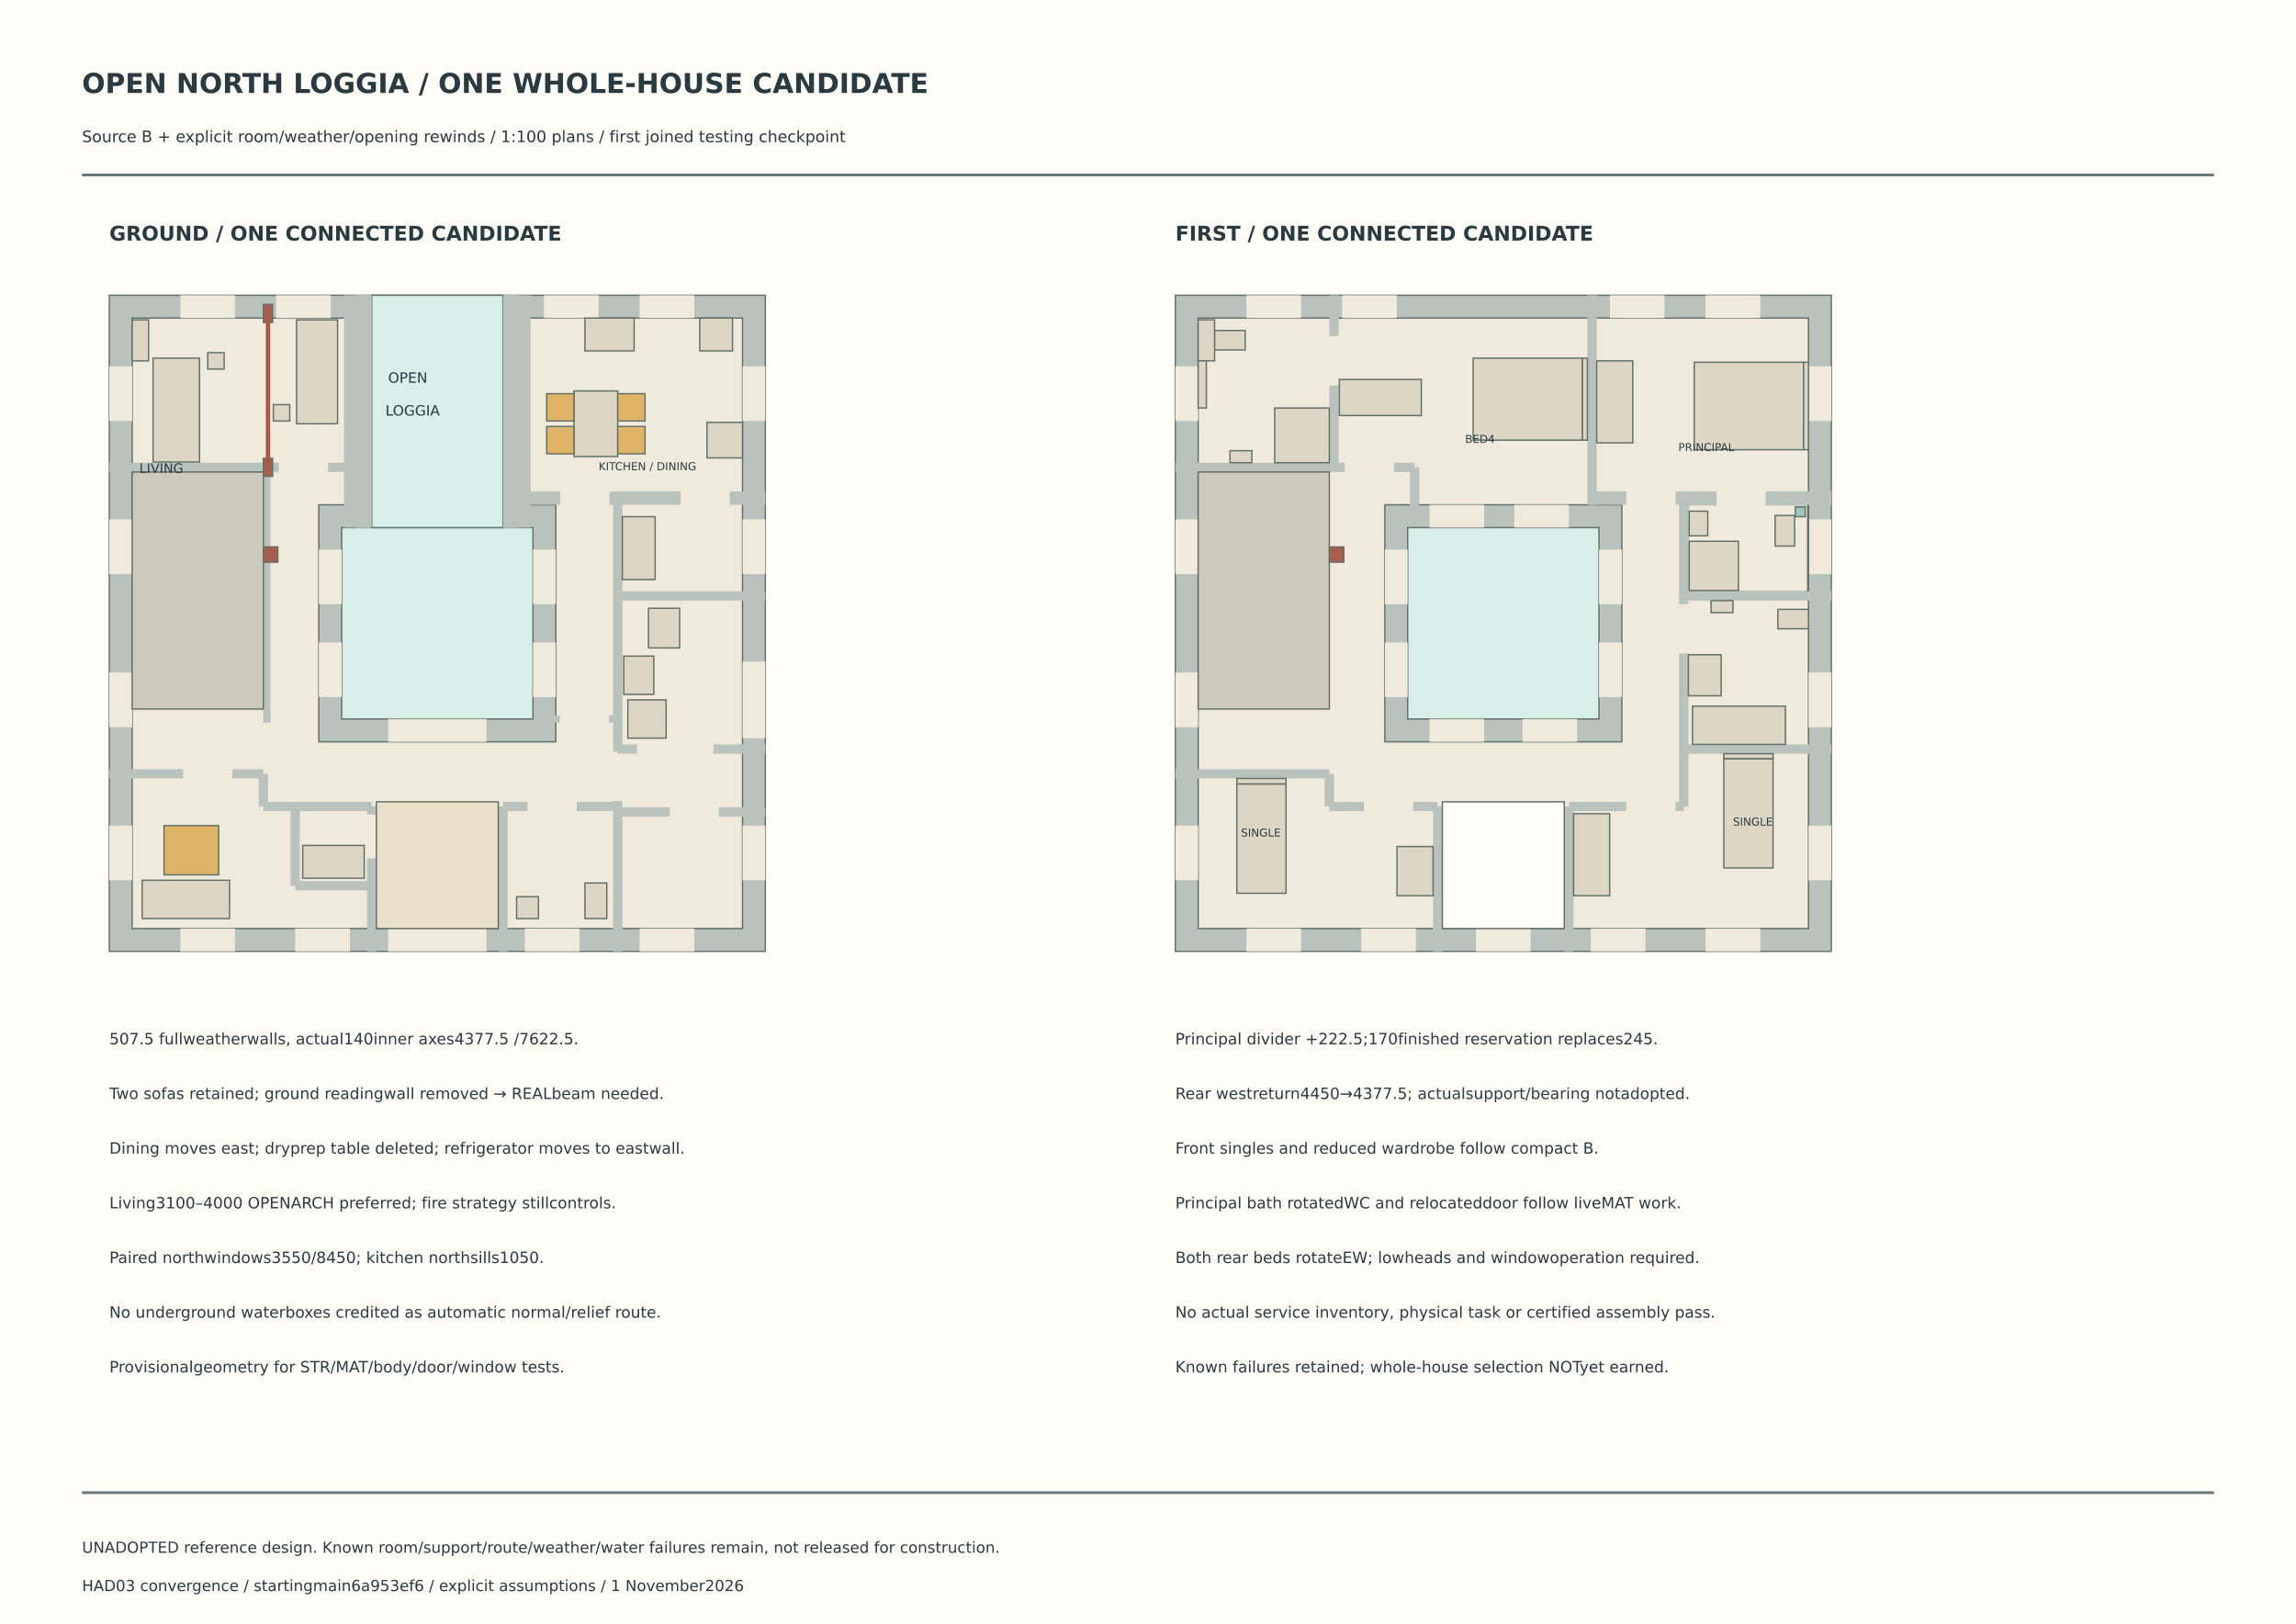
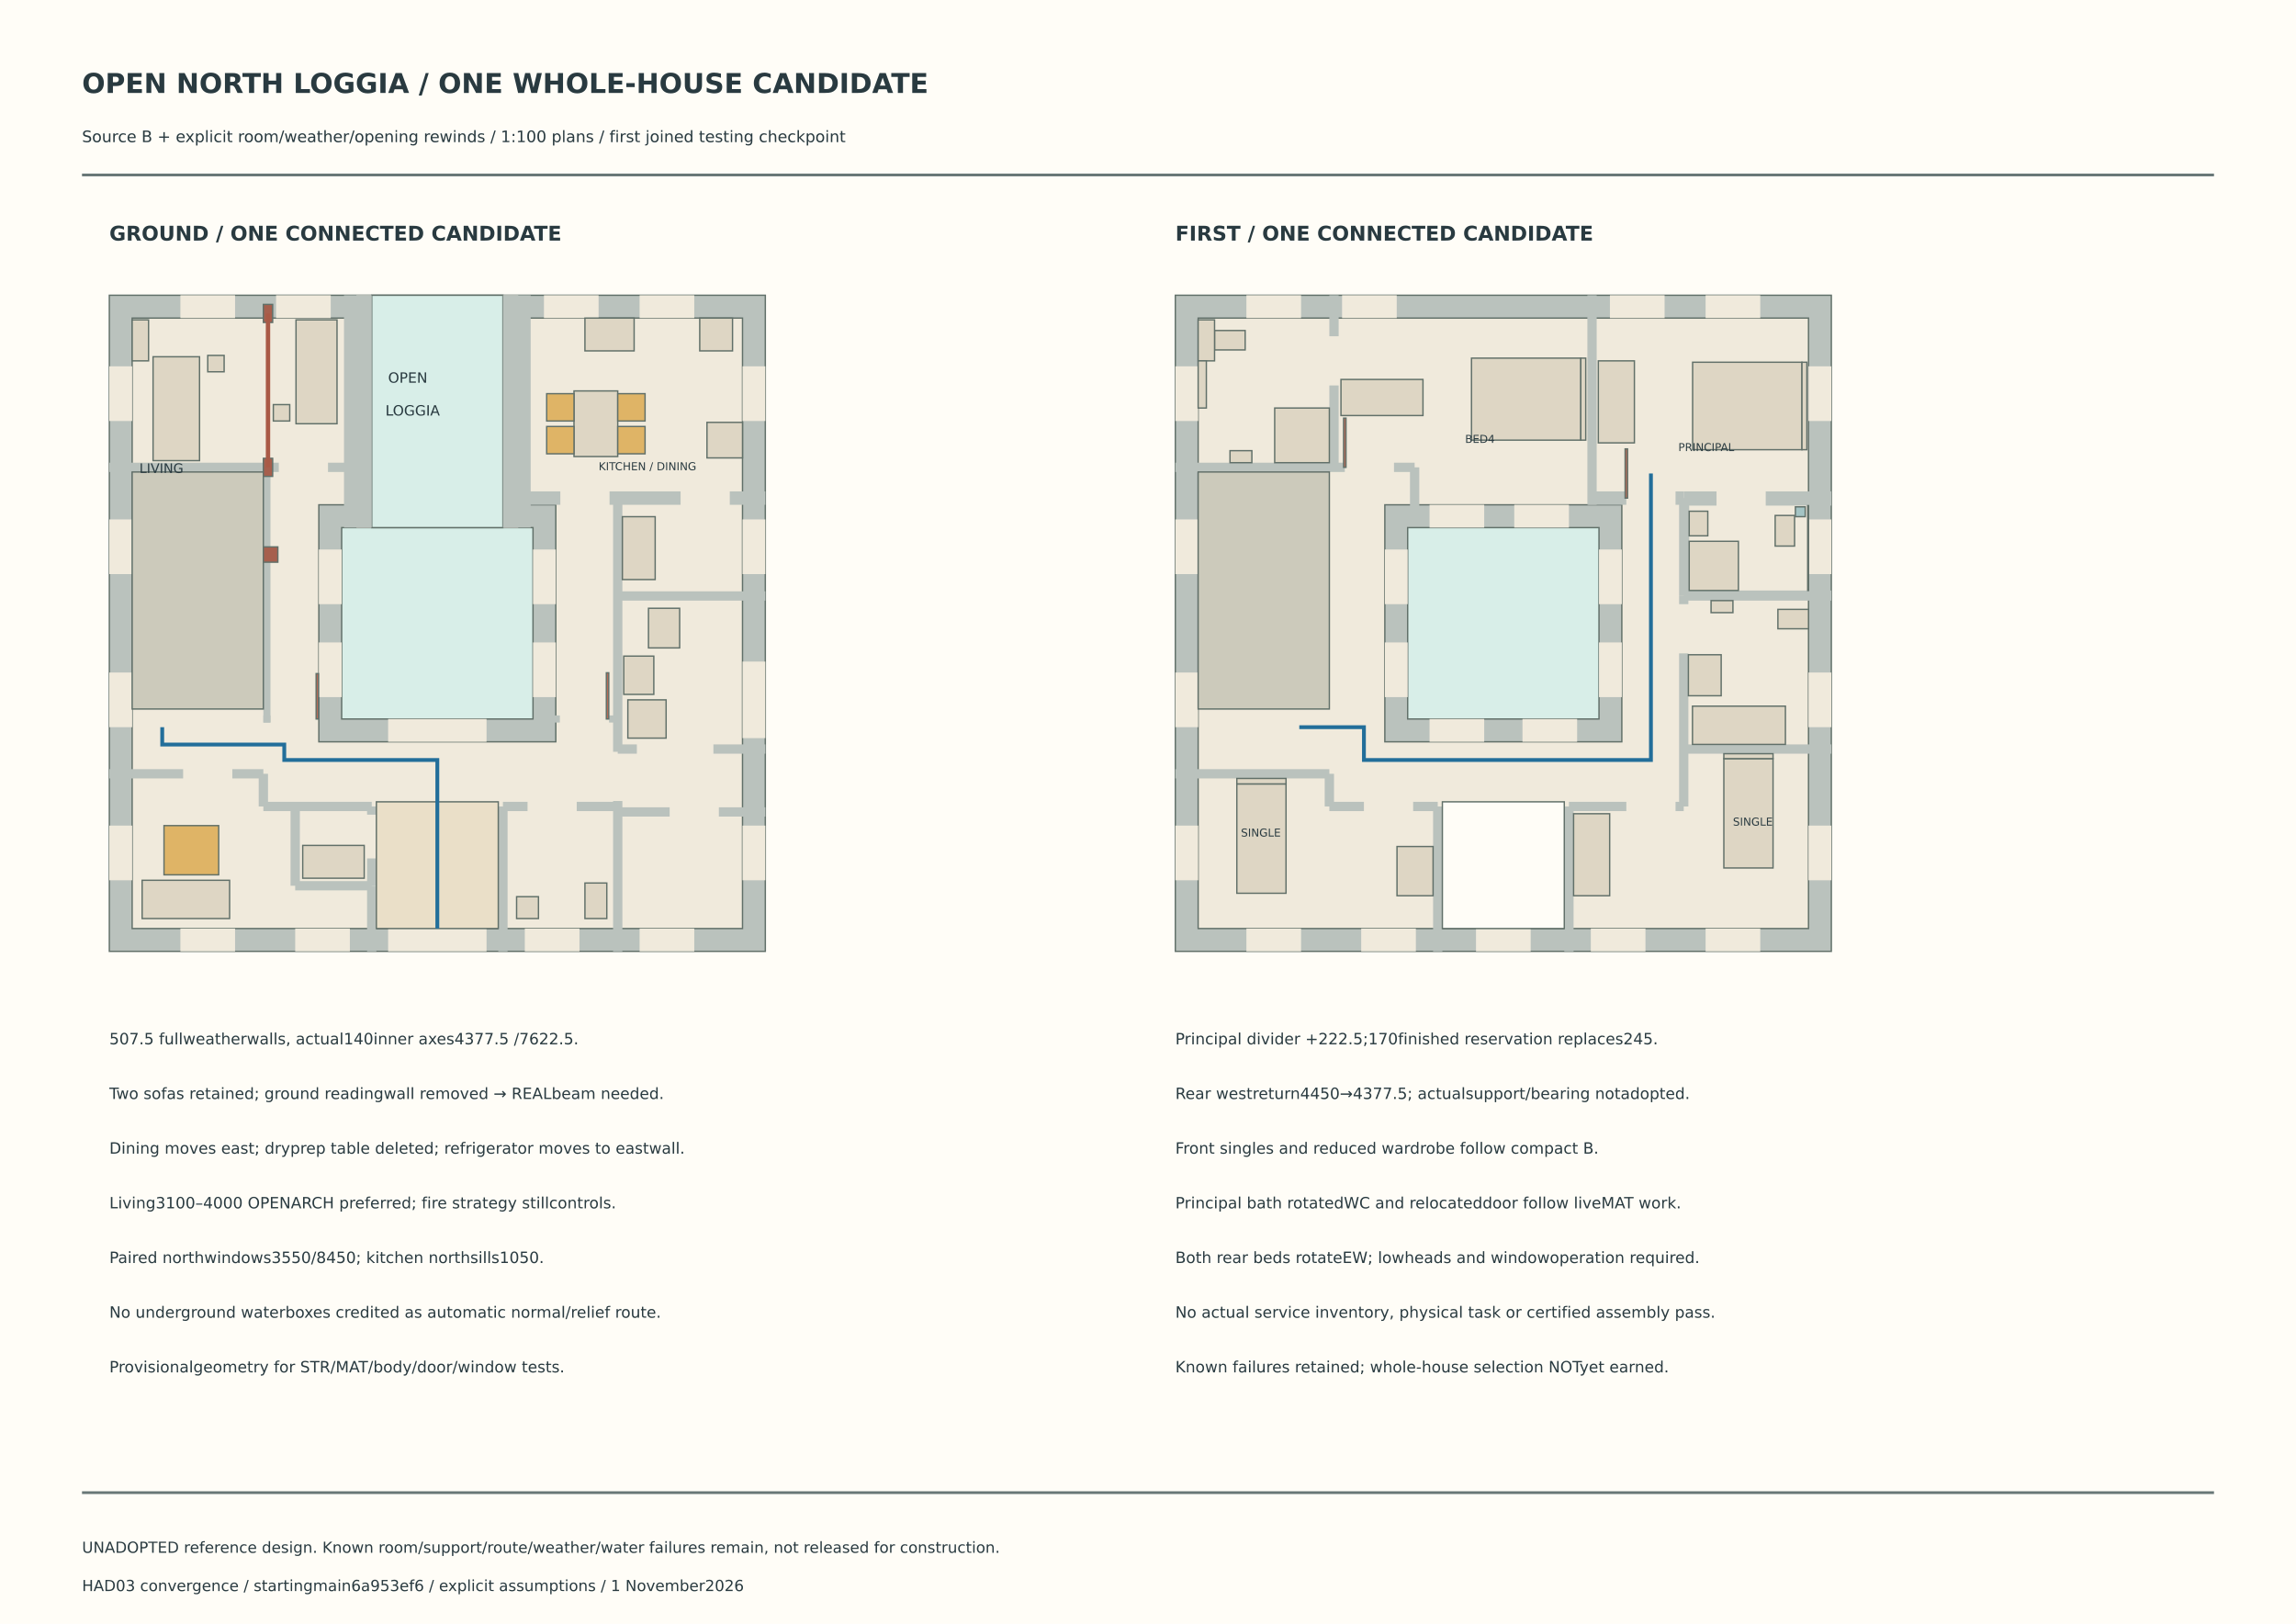
<svg xmlns="http://www.w3.org/2000/svg" width="420mm" height="297mm" viewBox="0 0 420 297" role="img" aria-label="First whole-house open north loggia candidate">
  <rect width="420" height="297" fill="#fffdf7" />
  <text x="15" y="17" font-family="DejaVu Sans,Arial,sans-serif" font-size="5" font-weight="bold" fill="#293a40">OPEN NORTH LOGGIA / ONE WHOLE-HOUSE CANDIDATE</text>
  <text x="15" y="26" font-family="DejaVu Sans,Arial,sans-serif" font-size="2.9" font-weight="normal" fill="#293a40">Source B + explicit room/weather/opening rewinds / 1:100 plans / first joined testing checkpoint</text>
  <path d="M15 32L405 32" stroke="#687777" stroke-width="0.5" fill="none" />
  <text x="20" y="44" font-family="DejaVu Sans,Arial,sans-serif" font-size="3.7" font-weight="bold" fill="#293a40">GROUND / ONE CONNECTED CANDIDATE</text>
  <rect x="20" y="54" width="120" height="120" fill="#bac2bd" stroke="#617069" stroke-width=".25" />
  <rect x="24.175" y="58.175" width="111.65" height="111.65" fill="#f0eadc" stroke="#617069" stroke-width=".25" />
  <rect x="58.325" y="92.325" width="43.35" height="43.35" fill="#bac2bd" stroke="#617069" stroke-width=".25" />
  <rect x="62.5" y="96.5" width="35" height="35" fill="#d8eee8" stroke="#617069" stroke-width=".25" />
  <rect x="33" y="169.825" width="10" height="4.175" fill="#f0eadc" stroke="none" stroke-width=".25" />
  <rect x="54" y="169.825" width="10" height="4.175" fill="#f0eadc" stroke="none" stroke-width=".25" />
  <rect x="71" y="169.825" width="18" height="4.175" fill="#f0eadc" stroke="none" stroke-width=".25" />
  <rect x="96" y="169.825" width="10" height="4.175" fill="#f0eadc" stroke="none" stroke-width=".25" />
  <rect x="117" y="169.825" width="10" height="4.175" fill="#f0eadc" stroke="none" stroke-width=".25" />
  <rect x="33" y="54" width="10" height="4.175" fill="#f0eadc" stroke="none" stroke-width=".25" />
  <rect x="50.5" y="54" width="10" height="4.175" fill="#f0eadc" stroke="none" stroke-width=".25" />
  <rect x="65.2" y="54" width="29.6" height="4.175" fill="#f0eadc" stroke="none" stroke-width=".25" />
  <rect x="99.5" y="54" width="10" height="4.175" fill="#f0eadc" stroke="none" stroke-width=".25" />
  <rect x="117" y="54" width="10" height="4.175" fill="#f0eadc" stroke="none" stroke-width=".25" />
  <rect x="20" y="151" width="4.175" height="10" fill="#f0eadc" stroke="none" stroke-width=".25" />
  <rect x="20" y="123" width="4.175" height="10" fill="#f0eadc" stroke="none" stroke-width=".25" />
  <rect x="20" y="95" width="4.175" height="10" fill="#f0eadc" stroke="none" stroke-width=".25" />
  <rect x="20" y="67" width="4.175" height="10" fill="#f0eadc" stroke="none" stroke-width=".25" />
  <rect x="135.825" y="151" width="4.175" height="10" fill="#f0eadc" stroke="none" stroke-width=".25" />
  <rect x="135.825" y="121" width="4.175" height="14" fill="#f0eadc" stroke="none" stroke-width=".25" />
  <rect x="135.825" y="95" width="4.175" height="10" fill="#f0eadc" stroke="none" stroke-width=".25" />
  <rect x="135.825" y="67" width="4.175" height="10" fill="#f0eadc" stroke="none" stroke-width=".25" />
  <rect x="71" y="131.5" width="18" height="4.175" fill="#f0eadc" stroke="none" stroke-width=".25" />
  <rect x="65.2" y="92.325" width="29.6" height="4.175" fill="#f0eadc" stroke="none" stroke-width=".25" />
  <rect x="58.325" y="117.5" width="4.175" height="10" fill="#f0eadc" stroke="none" stroke-width=".25" />
  <rect x="58.325" y="100.5" width="4.175" height="10" fill="#f0eadc" stroke="none" stroke-width=".25" />
  <rect x="97.5" y="117.5" width="4.175" height="10" fill="#f0eadc" stroke="none" stroke-width=".25" />
  <rect x="97.5" y="100.5" width="4.175" height="10" fill="#f0eadc" stroke="none" stroke-width=".25" />
  <rect x="68" y="54" width="24" height="42.5" fill="#d8eee8" stroke="#617069" stroke-width=".25" />
  <rect x="67.15" y="162" width="1.7" height="12" fill="#bac2bd" stroke="none" stroke-width=".25" />
  <rect x="67.15" y="157" width="1.7" height="5" fill="#bac2bd" stroke="none" stroke-width=".25" />
  <rect x="67.15" y="147.5" width="1.7" height="1.5" fill="#bac2bd" stroke="none" stroke-width=".25" />
  <rect x="53.15" y="147.5" width="1.7" height="14.5" fill="#bac2bd" stroke="none" stroke-width=".25" />
  <rect x="54" y="161.15" width="14" height="1.7" fill="#bac2bd" stroke="none" stroke-width=".25" />
  <rect x="48.175" y="146.65" width="19.825" height="1.7" fill="#bac2bd" stroke="none" stroke-width=".25" />
  <rect x="47.325" y="141.525" width="1.7" height="5.975" fill="#bac2bd" stroke="none" stroke-width=".25" />
  <rect x="20" y="140.675" width="13.5" height="1.7" fill="#bac2bd" stroke="none" stroke-width=".25" />
  <rect x="42.5" y="140.675" width="5.675" height="1.7" fill="#bac2bd" stroke="none" stroke-width=".25" />
  <rect x="91.15" y="147.5" width="1.7" height="26.5" fill="#bac2bd" stroke="none" stroke-width=".25" />
  <rect x="92" y="146.65" width="4.5" height="1.7" fill="#bac2bd" stroke="none" stroke-width=".25" />
  <rect x="105.5" y="146.65" width="7.5" height="1.7" fill="#bac2bd" stroke="none" stroke-width=".25" />
  <rect x="112.15" y="146.5" width="1.7" height="27.5" fill="#bac2bd" stroke="none" stroke-width=".25" />
  <rect x="112.15" y="91.1" width="1.7" height="46.4" fill="#bac2bd" stroke="none" stroke-width=".25" />
  <rect x="113" y="147.65" width="9.5" height="1.7" fill="#bac2bd" stroke="none" stroke-width=".25" />
  <rect x="131.5" y="147.65" width="8.5" height="1.7" fill="#bac2bd" stroke="none" stroke-width=".25" />
  <rect x="113" y="136.15" width="3.5" height="1.7" fill="#bac2bd" stroke="none" stroke-width=".25" />
  <rect x="130.5" y="136.15" width="9.5" height="1.7" fill="#bac2bd" stroke="none" stroke-width=".25" />
  <rect x="113" y="108.15" width="27" height="1.7" fill="#bac2bd" stroke="none" stroke-width=".25" />
  <rect x="20" y="84.625" width="31" height="1.7" fill="#bac2bd" stroke="none" stroke-width=".25" />
  <rect x="60" y="84.625" width="3.775" height="1.7" fill="#bac2bd" stroke="none" stroke-width=".25" />
  <rect x="95.525" y="89.875" width="6.975" height="2.45" fill="#bac2bd" stroke="none" stroke-width=".25" />
  <rect x="111.5" y="89.875" width="13" height="2.45" fill="#bac2bd" stroke="none" stroke-width=".25" />
  <rect x="133.5" y="89.875" width="6.5" height="2.45" fill="#bac2bd" stroke="none" stroke-width=".25" />
  <rect x="62.925" y="54" width="5.075" height="42.5" fill="#bac2bd" stroke="none" stroke-width=".25" />
  <rect x="92" y="54" width="5.075" height="42.5" fill="#bac2bd" stroke="none" stroke-width=".25" />
  <rect x="48.175" y="84.625" width="1.3" height="47.525" fill="#bac2bd" stroke="none" stroke-width=".25" />
  <rect x="48.175" y="130.85" width="1.3" height="1.3" fill="#bac2bd" stroke="none" stroke-width=".25" />
  <rect x="100.125" y="130.85" width="2.288" height="1.3" fill="#bac2bd" stroke="none" stroke-width=".25" />
  <rect x="111.412" y="130.85" width="2.288" height="1.3" fill="#bac2bd" stroke="none" stroke-width=".25" />
  <rect x="24.175" y="86.325" width="24" height="43.35" fill="#cccabb" stroke="#617069" stroke-width=".25" />
  <rect x="68.85" y="146.65" width="22.3" height="23.175" fill="#eadfc8" stroke="#617069" stroke-width=".25" />
  <rect x="48.175" y="83.825" width="1.7" height="3.3" fill="#a65f4d" stroke="#617069" stroke-width=".25" />
  <rect x="48.175" y="55.675" width="1.7" height="3.3" fill="#a65f4d" stroke="#617069" stroke-width=".25" />
  <rect x="48.175" y="100.025" width="2.65" height="2.8" fill="#a65f4d" stroke="#617069" stroke-width=".25" />
  <rect x="26" y="161" width="16" height="7" fill="#ded6c4" stroke="#617069" stroke-width=".25" />
  <rect x="30" y="151" width="10" height="9" fill="#dfb466" stroke="#617069" stroke-width=".25" />
  <rect x="55.375" y="154.625" width="11.25" height="6" fill="#ded6c4" stroke="#617069" stroke-width=".25" />
  <rect x="107" y="161.5" width="4" height="6.5" fill="#ded6c4" stroke="#617069" stroke-width=".25" />
  <rect x="94.5" y="164" width="4" height="4" fill="#ded6c4" stroke="#617069" stroke-width=".25" />
  <rect x="114.85" y="128" width="7" height="7" fill="#ded6c4" stroke="#617069" stroke-width=".25" />
  <rect x="114.1" y="120" width="5.5" height="7" fill="#ded6c4" stroke="#617069" stroke-width=".25" />
  <rect x="118.625" y="111.25" width="5.7" height="7.25" fill="#ded6c4" stroke="#617069" stroke-width=".25" />
  <rect x="113.85" y="94.5" width="6" height="11.5" fill="#ded6c4" stroke="#617069" stroke-width=".25" />
  <rect x="24.175" y="58.5" width="3" height="7.5" fill="#ded6c4" stroke="#617069" stroke-width=".25" />
-   <rect x="28" y="65.5" width="8.5" height="19" fill="#ded6c4" stroke="#617069" stroke-width=".25" />
-   <rect x="38" y="64.5" width="3" height="3" fill="#ded6c4" stroke="#617069" stroke-width=".25" />
-   <rect x="54.25" y="58.5" width="7.5" height="19" fill="#ded6c4" stroke="#617069" stroke-width=".25" />
+   <rect x="28" y="65.25" width="8.5" height="19" fill="#ded6c4" stroke="#617069" stroke-width=".25" />
+   <rect x="38" y="65" width="3" height="3" fill="#ded6c4" stroke="#617069" stroke-width=".25" />
+   <rect x="54.15" y="58.5" width="7.5" height="19" fill="#ded6c4" stroke="#617069" stroke-width=".25" />
  <rect x="50" y="74" width="3" height="3" fill="#ded6c4" stroke="#617069" stroke-width=".25" />
  <rect x="105" y="71.5" width="8" height="12" fill="#ded6c4" stroke="#617069" stroke-width=".25" />
  <rect x="100" y="78" width="5" height="5" fill="#dfb466" stroke="#617069" stroke-width=".25" />
  <rect x="100" y="72" width="5" height="5" fill="#dfb466" stroke="#617069" stroke-width=".25" />
  <rect x="113" y="78" width="5" height="5" fill="#dfb466" stroke="#617069" stroke-width=".25" />
  <rect x="113" y="72" width="5" height="5" fill="#dfb466" stroke="#617069" stroke-width=".25" />
  <rect x="107" y="58.175" width="9" height="6" fill="#ded6c4" stroke="#617069" stroke-width=".25" />
  <rect x="128" y="58.175" width="6" height="6" fill="#ded6c4" stroke="#617069" stroke-width=".25" />
  <rect x="129.325" y="77.25" width="6.5" height="6.5" fill="#ded6c4" stroke="#617069" stroke-width=".25" />
+   <rect x="57.83" y="123.2" width="0.44" height="8.3" fill="#b86b56" stroke="#617069" stroke-width=".25" />
+   <rect x="110.918" y="123.05" width="0.44" height="8.45" fill="#b86b56" stroke="#617069" stroke-width=".25" />
+   <path d="M29.675 133L29.675 136.175L52 136.175L52 139L80 139L80 169.825" fill="none" stroke="#226e9a" stroke-width=".7" />
  <path d="M49.025 85.475L49.025 57.325" stroke="#a95945" stroke-width="0.8" fill="none" />
  <text x="71" y="70" font-family="DejaVu Sans,Arial,sans-serif" font-size="2.6" font-weight="normal" fill="#293a40">OPEN</text>
  <text x="70.5" y="76" font-family="DejaVu Sans,Arial,sans-serif" font-size="2.6" font-weight="normal" fill="#293a40">LOGGIA</text>
  <text x="25.5" y="86.5" font-family="DejaVu Sans,Arial,sans-serif" font-size="2.4" font-weight="normal" fill="#293a40">LIVING</text>
  <text x="109.5" y="86" font-family="DejaVu Sans,Arial,sans-serif" font-size="2" font-weight="normal" fill="#293a40">KITCHEN / DINING</text>
  <text x="215" y="44" font-family="DejaVu Sans,Arial,sans-serif" font-size="3.7" font-weight="bold" fill="#293a40">FIRST / ONE CONNECTED CANDIDATE</text>
  <rect x="215" y="54" width="120" height="120" fill="#bac2bd" stroke="#617069" stroke-width=".25" />
  <rect x="219.175" y="58.175" width="111.65" height="111.65" fill="#f0eadc" stroke="#617069" stroke-width=".25" />
  <rect x="253.325" y="92.325" width="43.35" height="43.35" fill="#bac2bd" stroke="#617069" stroke-width=".25" />
  <rect x="257.5" y="96.5" width="35" height="35" fill="#d8eee8" stroke="#617069" stroke-width=".25" />
  <rect x="228" y="169.825" width="10" height="4.175" fill="#f0eadc" stroke="none" stroke-width=".25" />
  <rect x="249" y="169.825" width="10" height="4.175" fill="#f0eadc" stroke="none" stroke-width=".25" />
  <rect x="270" y="169.825" width="10" height="4.175" fill="#f0eadc" stroke="none" stroke-width=".25" />
  <rect x="291" y="169.825" width="10" height="4.175" fill="#f0eadc" stroke="none" stroke-width=".25" />
  <rect x="312" y="169.825" width="10" height="4.175" fill="#f0eadc" stroke="none" stroke-width=".25" />
  <rect x="228" y="54" width="10" height="4.175" fill="#f0eadc" stroke="none" stroke-width=".25" />
  <rect x="245.5" y="54" width="10" height="4.175" fill="#f0eadc" stroke="none" stroke-width=".25" />
  <rect x="294.5" y="54" width="10" height="4.175" fill="#f0eadc" stroke="none" stroke-width=".25" />
  <rect x="312" y="54" width="10" height="4.175" fill="#f0eadc" stroke="none" stroke-width=".25" />
  <rect x="215" y="151" width="4.175" height="10" fill="#f0eadc" stroke="none" stroke-width=".25" />
  <rect x="215" y="123" width="4.175" height="10" fill="#f0eadc" stroke="none" stroke-width=".25" />
  <rect x="215" y="95" width="4.175" height="10" fill="#f0eadc" stroke="none" stroke-width=".25" />
  <rect x="215" y="67" width="4.175" height="10" fill="#f0eadc" stroke="none" stroke-width=".25" />
  <rect x="330.825" y="151" width="4.175" height="10" fill="#f0eadc" stroke="none" stroke-width=".25" />
  <rect x="330.825" y="123" width="4.175" height="10" fill="#f0eadc" stroke="none" stroke-width=".25" />
  <rect x="330.825" y="95" width="4.175" height="10" fill="#f0eadc" stroke="none" stroke-width=".25" />
  <rect x="330.825" y="67" width="4.175" height="10" fill="#f0eadc" stroke="none" stroke-width=".25" />
  <rect x="261.5" y="131.5" width="10" height="4.175" fill="#f0eadc" stroke="none" stroke-width=".25" />
  <rect x="278.5" y="131.5" width="10" height="4.175" fill="#f0eadc" stroke="none" stroke-width=".25" />
  <rect x="261.5" y="92.325" width="10" height="4.175" fill="#f0eadc" stroke="none" stroke-width=".25" />
  <rect x="277" y="92.325" width="10" height="4.175" fill="#f0eadc" stroke="none" stroke-width=".25" />
  <rect x="253.325" y="117.5" width="4.175" height="10" fill="#f0eadc" stroke="none" stroke-width=".25" />
  <rect x="253.325" y="100.5" width="4.175" height="10" fill="#f0eadc" stroke="none" stroke-width=".25" />
  <rect x="292.5" y="117.5" width="4.175" height="10" fill="#f0eadc" stroke="none" stroke-width=".25" />
  <rect x="292.5" y="100.5" width="4.175" height="10" fill="#f0eadc" stroke="none" stroke-width=".25" />
  <rect x="262.15" y="147.5" width="1.7" height="26.5" fill="#bac2bd" stroke="none" stroke-width=".25" />
  <rect x="243.175" y="146.65" width="6.325" height="1.7" fill="#bac2bd" stroke="none" stroke-width=".25" />
  <rect x="258.5" y="146.65" width="4.5" height="1.7" fill="#bac2bd" stroke="none" stroke-width=".25" />
  <rect x="242.325" y="141.525" width="1.7" height="5.975" fill="#bac2bd" stroke="none" stroke-width=".25" />
  <rect x="215" y="140.675" width="28.175" height="1.7" fill="#bac2bd" stroke="none" stroke-width=".25" />
  <rect x="286.15" y="147.5" width="1.7" height="26.5" fill="#bac2bd" stroke="none" stroke-width=".25" />
  <rect x="287" y="146.65" width="10.5" height="1.7" fill="#bac2bd" stroke="none" stroke-width=".25" />
  <rect x="306.5" y="146.65" width="1.5" height="1.7" fill="#bac2bd" stroke="none" stroke-width=".25" />
  <rect x="307.15" y="119.5" width="1.7" height="28" fill="#bac2bd" stroke="none" stroke-width=".25" />
  <rect x="307.15" y="109" width="1.7" height="1.5" fill="#bac2bd" stroke="none" stroke-width=".25" />
  <rect x="308" y="136.15" width="27" height="1.7" fill="#bac2bd" stroke="none" stroke-width=".25" />
  <rect x="308" y="108" width="27" height="1.85" fill="#bac2bd" stroke="none" stroke-width=".25" />
  <rect x="215" y="84.625" width="31" height="1.7" fill="#bac2bd" stroke="none" stroke-width=".25" />
  <rect x="255" y="84.625" width="3.775" height="1.7" fill="#bac2bd" stroke="none" stroke-width=".25" />
  <rect x="257.925" y="85.475" width="1.7" height="8.4" fill="#bac2bd" stroke="none" stroke-width=".25" />
  <rect x="290.525" y="89.875" width="6.975" height="2.45" fill="#bac2bd" stroke="none" stroke-width=".25" />
  <rect x="306.5" y="89.875" width="1.5" height="2.45" fill="#bac2bd" stroke="none" stroke-width=".25" />
  <rect x="290.375" y="54" width="1.7" height="38.325" fill="#bac2bd" stroke="none" stroke-width=".25" />
  <rect x="243.175" y="70.5" width="1.7" height="14.975" fill="#bac2bd" stroke="none" stroke-width=".25" />
  <rect x="243.175" y="54" width="1.7" height="7.5" fill="#bac2bd" stroke="none" stroke-width=".25" />
  <rect x="307.15" y="91.1" width="1.85" height="17.9" fill="#bac2bd" stroke="none" stroke-width=".25" />
  <rect x="308" y="89.875" width="6" height="2.6" fill="#bac2bd" stroke="none" stroke-width=".25" />
  <rect x="323" y="89.875" width="12" height="2.6" fill="#bac2bd" stroke="none" stroke-width=".25" />
  <rect x="219.175" y="86.325" width="24" height="43.35" fill="#cccabb" stroke="#617069" stroke-width=".25" />
  <rect x="263.85" y="146.65" width="22.3" height="23.175" fill="#fffdf7" stroke="#617069" stroke-width=".25" />
  <rect x="330.675" y="92.475" width="0.15" height="15.525" fill="#a65f4d" stroke="#617069" stroke-width=".25" />
-   <rect x="243.175" y="100.025" width="2.65" height="2.8" fill="#a65f4d" stroke="#617069" stroke-width=".25" />
  <rect x="226.25" y="143.375" width="9" height="20" fill="#ded6c4" stroke="#617069" stroke-width=".25" />
  <rect x="226.25" y="142.375" width="9" height="1" fill="#ded6c4" stroke="#617069" stroke-width=".25" />
  <rect x="255.55" y="154.825" width="6.6" height="9" fill="#ded6c4" stroke="#617069" stroke-width=".25" />
  <rect x="315.337" y="138.75" width="9" height="20" fill="#ded6c4" stroke="#617069" stroke-width=".25" />
  <rect x="315.337" y="137.85" width="9" height="0.9" fill="#ded6c4" stroke="#617069" stroke-width=".25" />
  <rect x="287.85" y="148.825" width="6.6" height="15" fill="#ded6c4" stroke="#617069" stroke-width=".25" />
-   <rect x="269.475" y="65.5" width="20" height="15" fill="#ded6c4" stroke="#617069" stroke-width=".25" />
-   <rect x="289.475" y="65.5" width="0.9" height="15" fill="#ded6c4" stroke="#617069" stroke-width=".25" />
-   <rect x="245" y="69.4" width="15" height="6.6" fill="#ded6c4" stroke="#617069" stroke-width=".25" />
-   <rect x="309.925" y="66.25" width="20" height="16" fill="#ded6c4" stroke="#617069" stroke-width=".25" />
-   <rect x="329.925" y="66.25" width="0.9" height="16" fill="#ded6c4" stroke="#617069" stroke-width=".25" />
-   <rect x="292.075" y="66" width="6.6" height="15" fill="#ded6c4" stroke="#617069" stroke-width=".25" />
+   <rect x="269.175" y="65.5" width="20" height="15" fill="#ded6c4" stroke="#617069" stroke-width=".25" />
+   <rect x="289.175" y="65.5" width="0.9" height="15" fill="#ded6c4" stroke="#617069" stroke-width=".25" />
+   <rect x="245.3" y="69.4" width="15" height="6.6" fill="#ded6c4" stroke="#617069" stroke-width=".25" />
+   <rect x="309.625" y="66.25" width="20" height="16" fill="#ded6c4" stroke="#617069" stroke-width=".25" />
+   <rect x="329.625" y="66.25" width="0.9" height="16" fill="#ded6c4" stroke="#617069" stroke-width=".25" />
+   <rect x="292.375" y="66" width="6.6" height="15" fill="#ded6c4" stroke="#617069" stroke-width=".25" />
  <rect x="233.175" y="74.625" width="10" height="10" fill="#ded6c4" stroke="#617069" stroke-width=".25" />
  <rect x="222.175" y="60.45" width="5.6" height="3.55" fill="#ded6c4" stroke="#617069" stroke-width=".25" />
  <rect x="225" y="82.425" width="4" height="2.2" fill="#ded6c4" stroke="#617069" stroke-width=".25" />
  <rect x="219.175" y="58.5" width="3" height="7.5" fill="#ded6c4" stroke="#617069" stroke-width=".25" />
  <rect x="219.175" y="66" width="1.5" height="8.625" fill="#ded6c4" stroke="#617069" stroke-width=".25" />
  <rect x="309" y="99" width="9" height="9" fill="#ded6c4" stroke="#617069" stroke-width=".25" />
  <rect x="324.725" y="94.275" width="3.55" height="5.6" fill="#ded6c4" stroke="#617069" stroke-width=".25" />
  <rect x="309" y="93.5" width="3.4" height="4.5" fill="#ded6c4" stroke="#617069" stroke-width=".25" />
  <rect x="309.6" y="129.15" width="17" height="7" fill="#ded6c4" stroke="#617069" stroke-width=".25" />
  <rect x="325.225" y="111.45" width="5.6" height="3.55" fill="#ded6c4" stroke="#617069" stroke-width=".25" />
  <rect x="313" y="109.85" width="4" height="2.2" fill="#ded6c4" stroke="#617069" stroke-width=".25" />
  <rect x="308.85" y="119.75" width="6" height="7.5" fill="#ded6c4" stroke="#617069" stroke-width=".25" />
  <rect x="328.425" y="92.7" width="1.8" height="1.8" fill="#a4c4c4" stroke="#617069" stroke-width=".25" />
+   <rect x="245.78" y="76.475" width="0.44" height="9" fill="#b86b56" stroke="#617069" stroke-width=".25" />
+   <rect x="297.28" y="82.1" width="0.44" height="9" fill="#b86b56" stroke="#617069" stroke-width=".25" />
+   <path d="M302 86.597L302 139L249.5 139L249.5 133L237.675 133" fill="none" stroke="#226e9a" stroke-width=".7" />
  <text x="227" y="153" font-family="DejaVu Sans,Arial,sans-serif" font-size="2" font-weight="normal" fill="#293a40">SINGLE</text>
  <text x="317" y="151" font-family="DejaVu Sans,Arial,sans-serif" font-size="2" font-weight="normal" fill="#293a40">SINGLE</text>
  <text x="268" y="81" font-family="DejaVu Sans,Arial,sans-serif" font-size="2" font-weight="normal" fill="#293a40">BED4</text>
  <text x="307" y="82.5" font-family="DejaVu Sans,Arial,sans-serif" font-size="2" font-weight="normal" fill="#293a40">PRINCIPAL</text>
  <text x="20" y="191" font-family="DejaVu Sans,Arial,sans-serif" font-size="2.85" font-weight="normal" fill="#293a40">507.5 fullweatherwalls, actual140inner axes4377.5 /7622.5.</text>
  <text x="215" y="191" font-family="DejaVu Sans,Arial,sans-serif" font-size="2.85" font-weight="normal" fill="#293a40">Principal divider +222.5;170finished reservation replaces245.</text>
  <text x="20" y="201" font-family="DejaVu Sans,Arial,sans-serif" font-size="2.85" font-weight="normal" fill="#293a40">Two sofas retained; ground readingwall removed → REALbeam needed.</text>
  <text x="215" y="201" font-family="DejaVu Sans,Arial,sans-serif" font-size="2.85" font-weight="normal" fill="#293a40">Rear westreturn4450→4377.5; actualsupport/bearing notadopted.</text>
  <text x="20" y="211" font-family="DejaVu Sans,Arial,sans-serif" font-size="2.85" font-weight="normal" fill="#293a40">Dining moves east; dryprep table deleted; refrigerator moves to eastwall.</text>
  <text x="215" y="211" font-family="DejaVu Sans,Arial,sans-serif" font-size="2.85" font-weight="normal" fill="#293a40">Front singles and reduced wardrobe follow compact B.</text>
  <text x="20" y="221" font-family="DejaVu Sans,Arial,sans-serif" font-size="2.85" font-weight="normal" fill="#293a40">Living3100–4000 OPENARCH preferred; fire strategy stillcontrols.</text>
  <text x="215" y="221" font-family="DejaVu Sans,Arial,sans-serif" font-size="2.85" font-weight="normal" fill="#293a40">Principal bath rotatedWC and relocateddoor follow liveMAT work.</text>
  <text x="20" y="231" font-family="DejaVu Sans,Arial,sans-serif" font-size="2.85" font-weight="normal" fill="#293a40">Paired northwindows3550/8450; kitchen northsills1050.</text>
  <text x="215" y="231" font-family="DejaVu Sans,Arial,sans-serif" font-size="2.85" font-weight="normal" fill="#293a40">Both rear beds rotateEW; lowheads and windowoperation required.</text>
  <text x="20" y="241" font-family="DejaVu Sans,Arial,sans-serif" font-size="2.85" font-weight="normal" fill="#293a40">No underground waterboxes credited as automatic normal/relief route.</text>
  <text x="215" y="241" font-family="DejaVu Sans,Arial,sans-serif" font-size="2.85" font-weight="normal" fill="#293a40">No actual service inventory, physical task or certified assembly pass.</text>
  <text x="20" y="251" font-family="DejaVu Sans,Arial,sans-serif" font-size="2.85" font-weight="normal" fill="#293a40">Provisionalgeometry for STR/MAT/body/door/window tests.</text>
  <text x="215" y="251" font-family="DejaVu Sans,Arial,sans-serif" font-size="2.85" font-weight="normal" fill="#293a40">Known failures retained; whole-house selection NOTyet earned.</text>
  <path d="M15 273L405 273" stroke="#687777" stroke-width="0.5" fill="none" />
  <text x="15" y="284" font-family="DejaVu Sans,Arial,sans-serif" font-size="2.8" font-weight="normal" fill="#293a40">UNADOPTED reference design. Known room/support/route/weather/water failures remain, not released for construction.</text>
  <text x="15" y="291" font-family="DejaVu Sans,Arial,sans-serif" font-size="2.8" font-weight="normal" fill="#293a40">HAD03 convergence / startingmain6a953ef6 / explicit assumptions / 1 November2026</text>
</svg>
